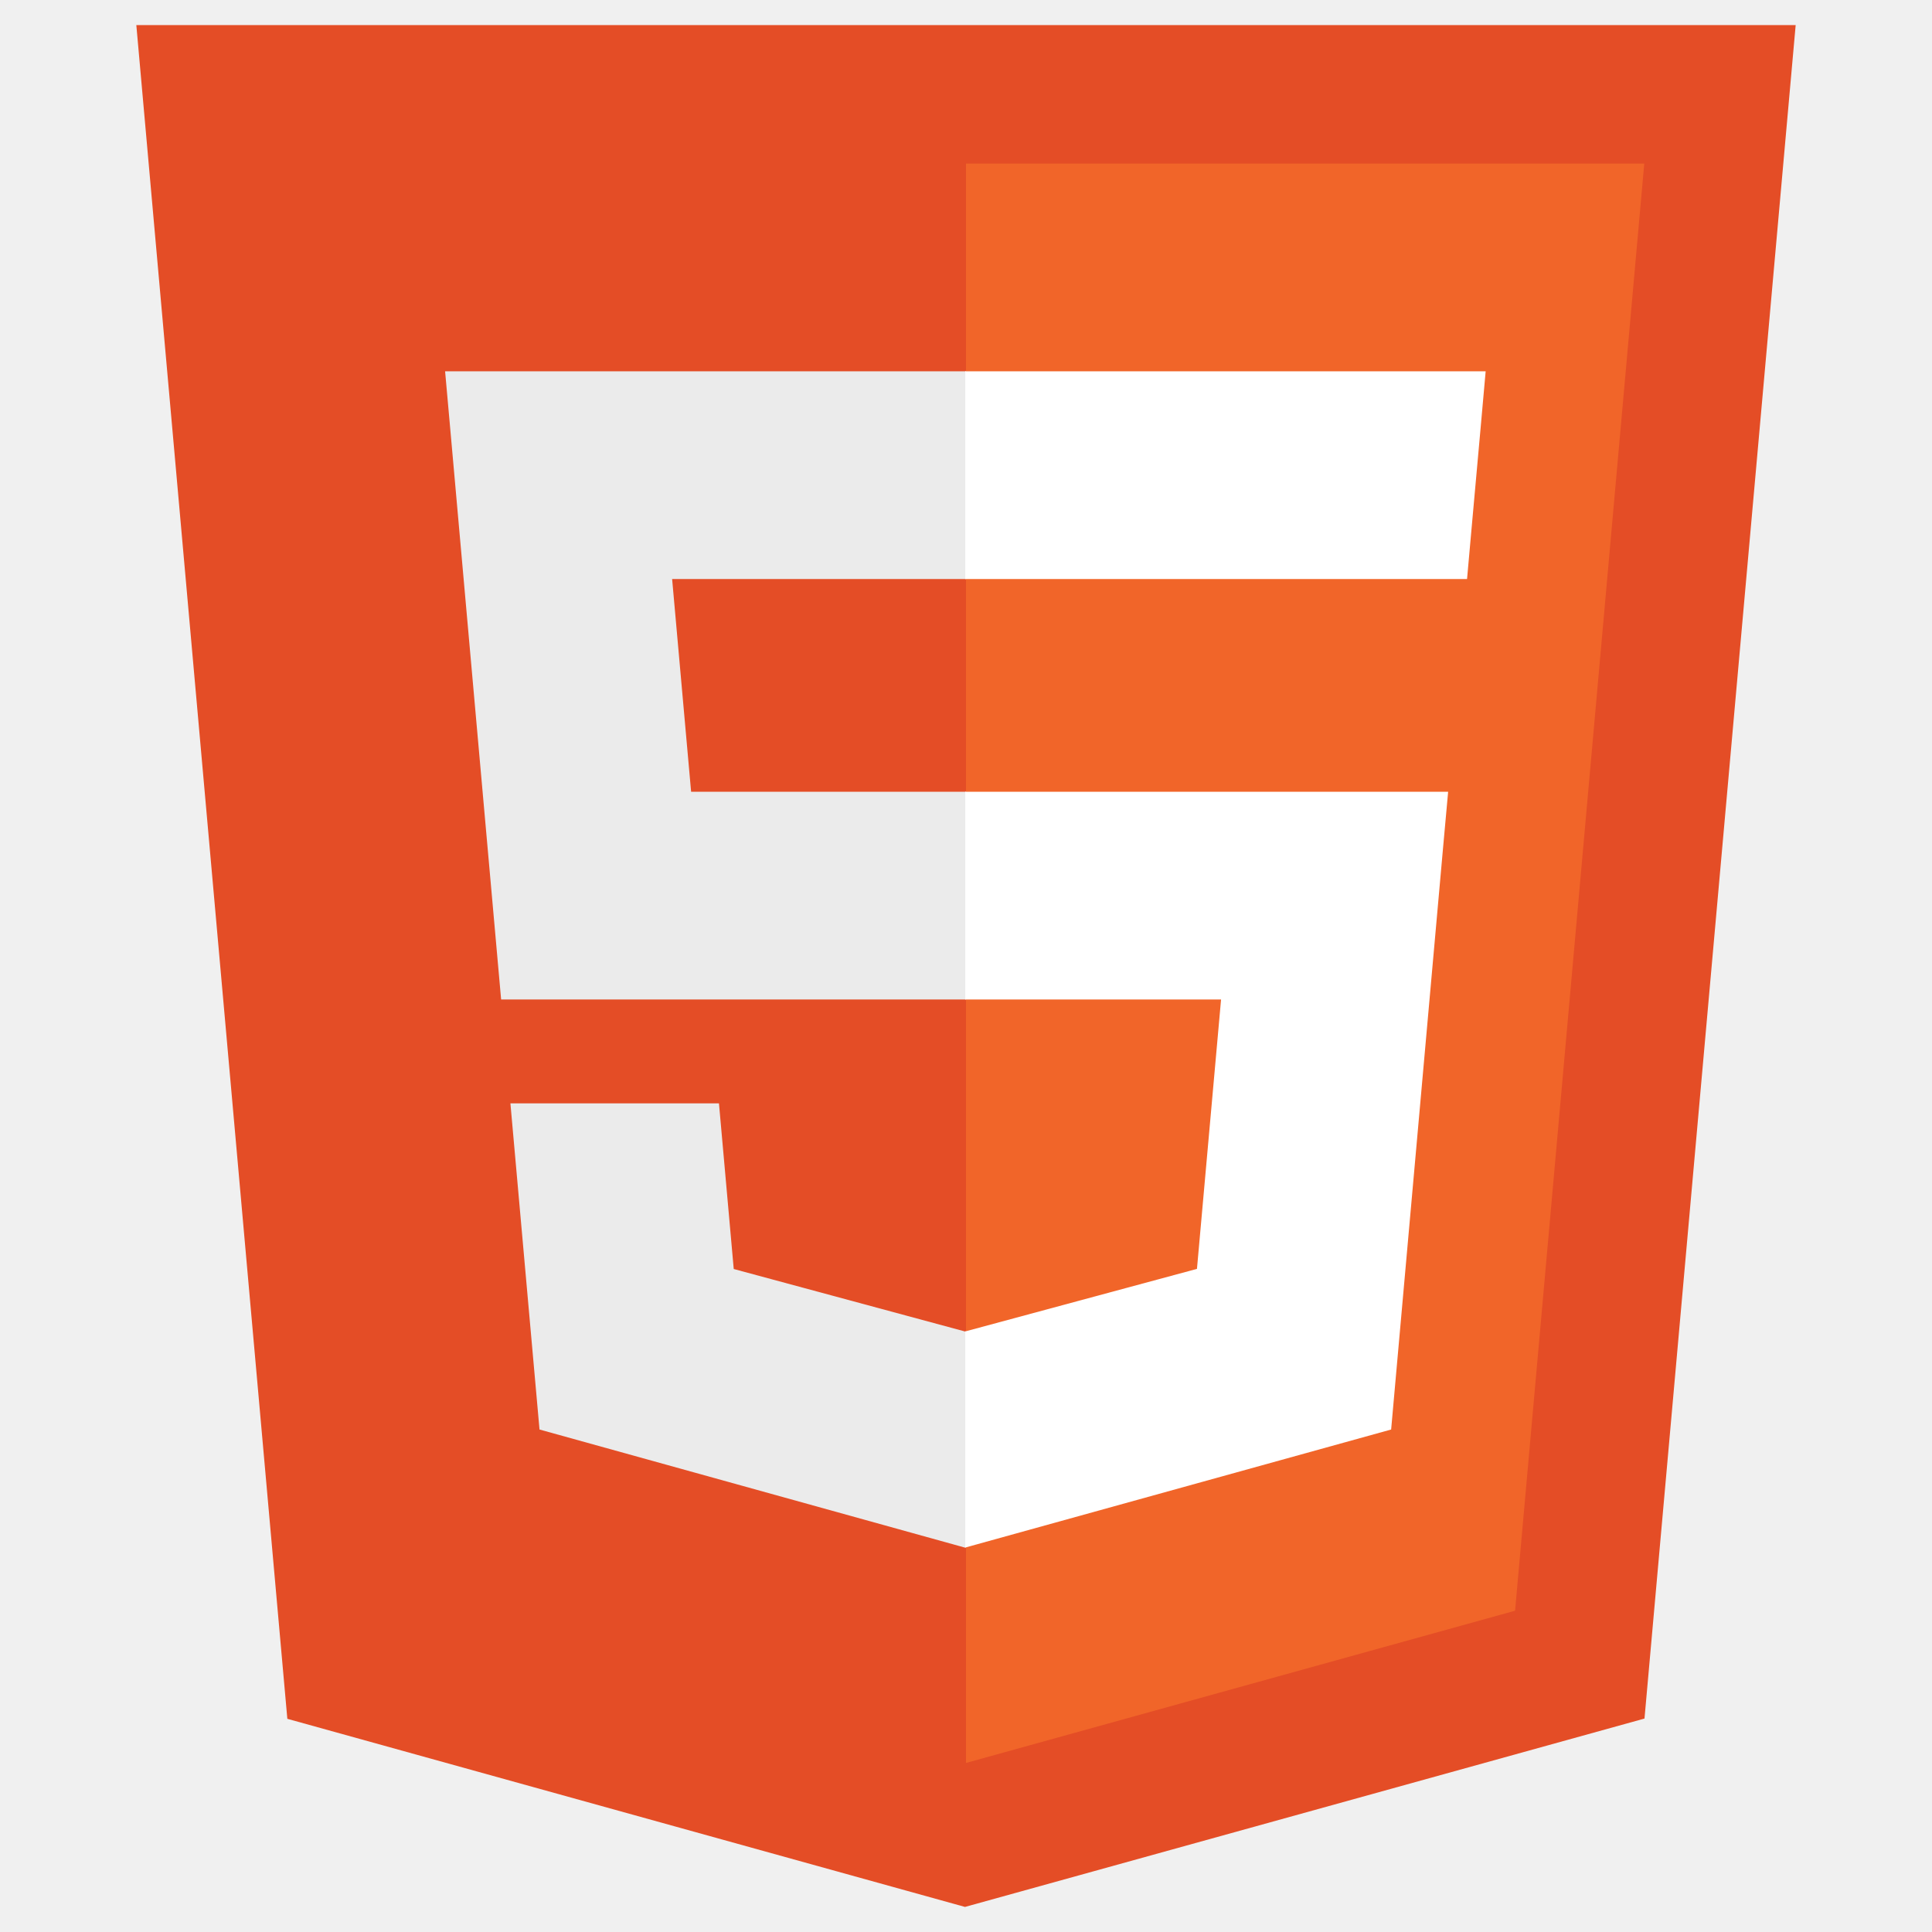
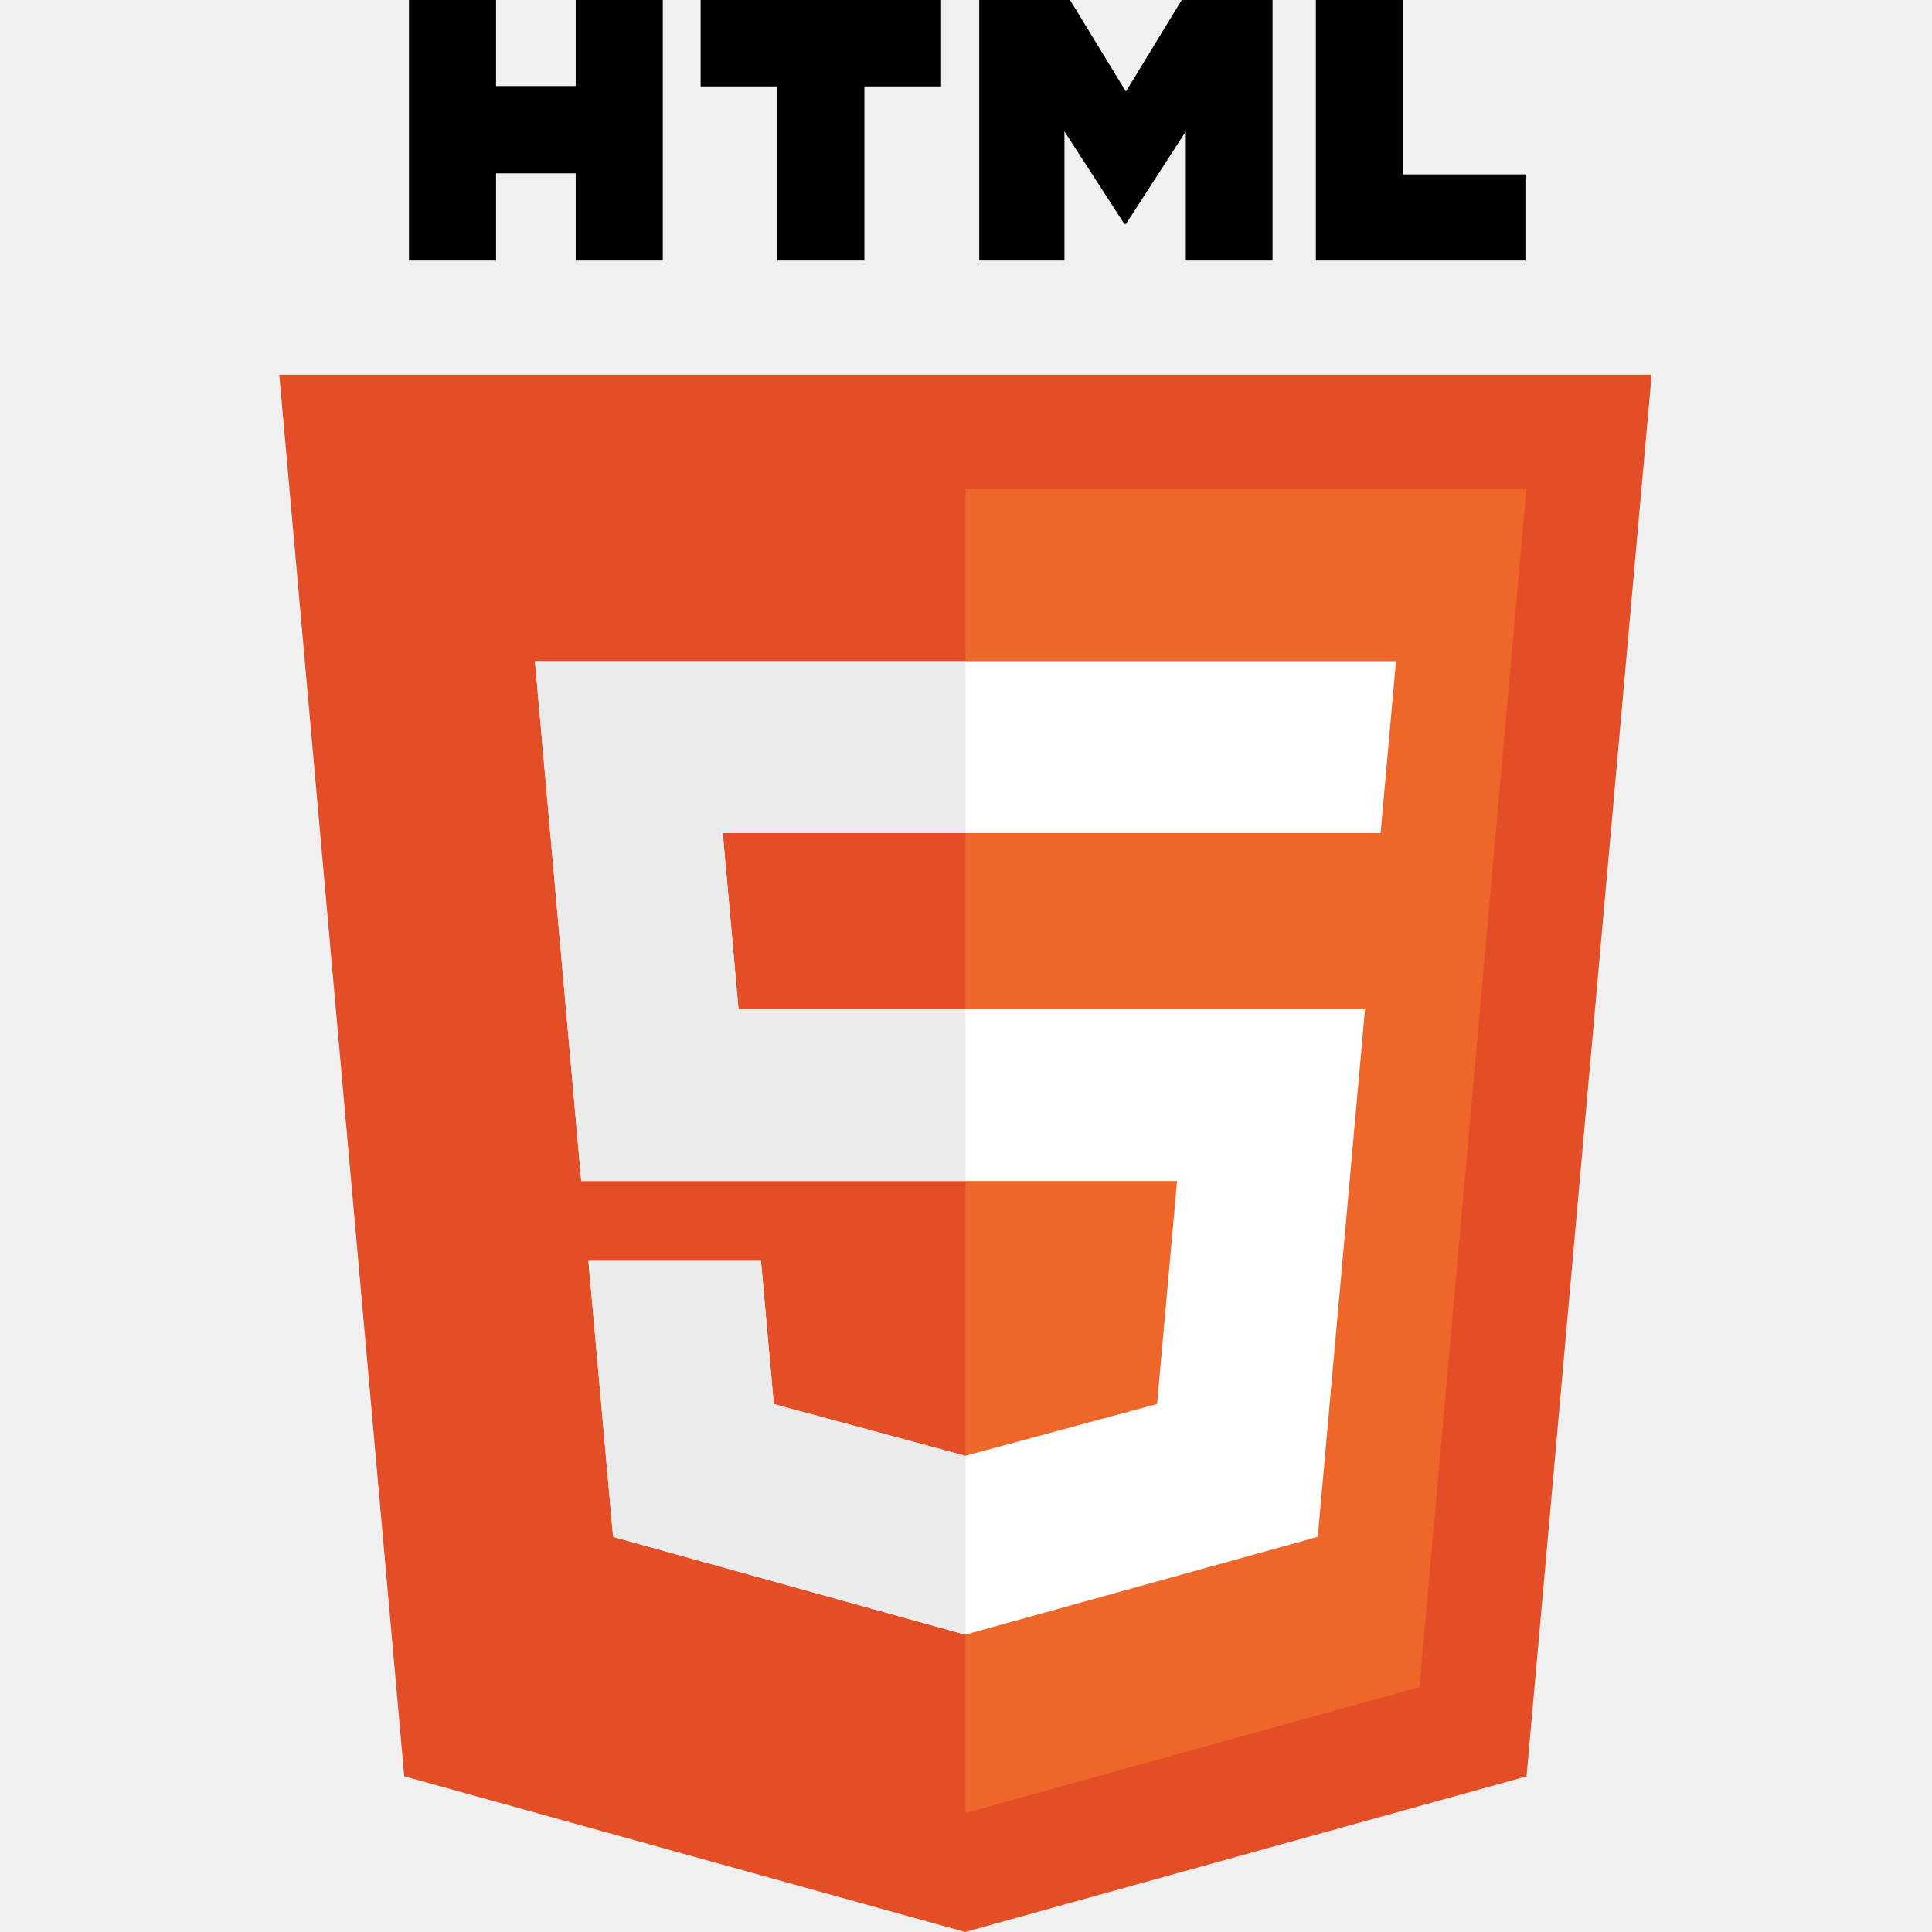
- <svg xmlns="http://www.w3.org/2000/svg" viewBox="0 0 128 128">
-   <path fill="#E44D26" d="M19.037 113.876L9.032 1.661h109.936l-10.016 112.198-45.019 12.48z" />
-   <path fill="#F16529" d="M64 116.8l36.378-10.086 8.559-95.878H64z" />
-   <path fill="#EBEBEB" d="M64 52.455H45.788L44.53 38.361H64V24.599H29.489l.33 3.692 3.382 37.927H64zm0 35.743l-.061.017-15.327-4.14-.979-10.975H33.816l1.928 21.609 28.193 7.826.063-.017z" />
-   <path fill="#fff" d="M63.952 52.455v13.763h16.947l-1.597 17.849-15.35 4.143v14.319l28.215-7.82.207-2.325 3.234-36.233.335-3.696h-3.708zm0-27.856v13.762h33.244l.276-3.092.628-6.978.329-3.692z" />
+ <svg xmlns="http://www.w3.org/2000/svg" width="512" height="512">
+   <path d="M108.382 0h23.077v22.8h21.11V0h23.078v69.044H152.57v-23.12h-21.11v23.12h-23.077L108.382 0zm97.612 22.896h-20.316V0h63.72v22.896h-20.325v46.148h-23.078l-.001-46.148zM259.511 0h24.063l14.802 24.26L313.163 0h24.072v69.044h-22.982V34.822l-15.877 24.549h-.397l-15.888-24.549v34.222h-22.58V0zm89.209 0h23.084v46.222h32.453v22.822H348.72V0z" />
+   <path fill="#E34E26" d="M107.125 470.727L74.012 99.297h363.691l-33.154 371.458L255.769 512z" />
+   <path fill="#EF662A" d="M255.857 129.657v350.792l120.307-33.348 28.346-317.444z" />
+   <path fill="#FFF" d="M141.761 175.217l12.28 137.761h157.895l-5.299 59.088-50.838 13.745-50.742-13.726-3.393-37.939h-45.727l6.539 73.136 93.311 25.917 93.432-25.917 12.525-139.853H195.706l-4.168-46.652h174.335l4.08-45.56z" />
+   <path d="M255.857 175.217H141.761l12.28 137.761h101.816v-45.549h-60.151l-4.168-46.652h64.319zm0 210.574l-.058.02-50.742-13.726-3.393-37.939h-45.727l6.539 73.136 93.311 25.917.07-.02z" fill="#EBEBEB" />
</svg>
